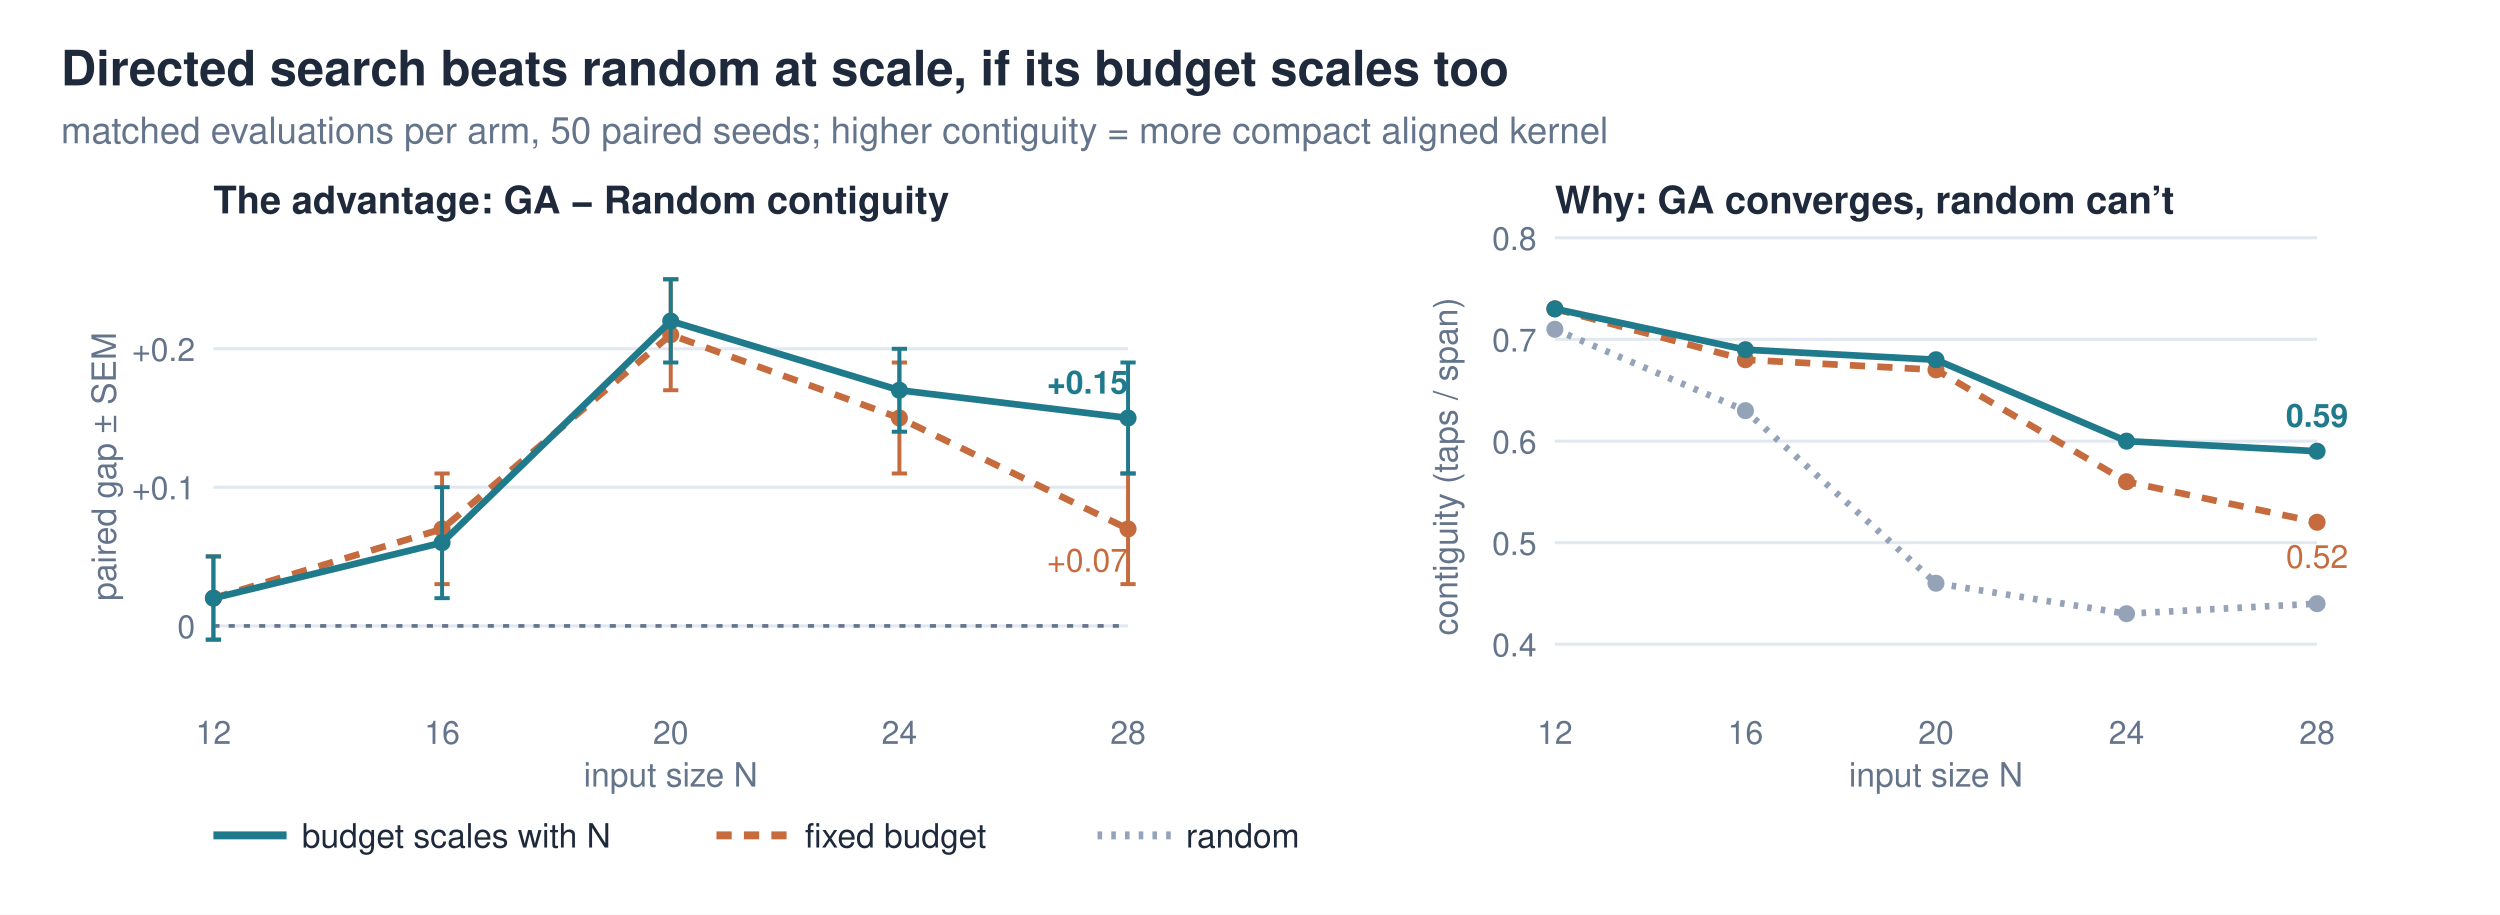
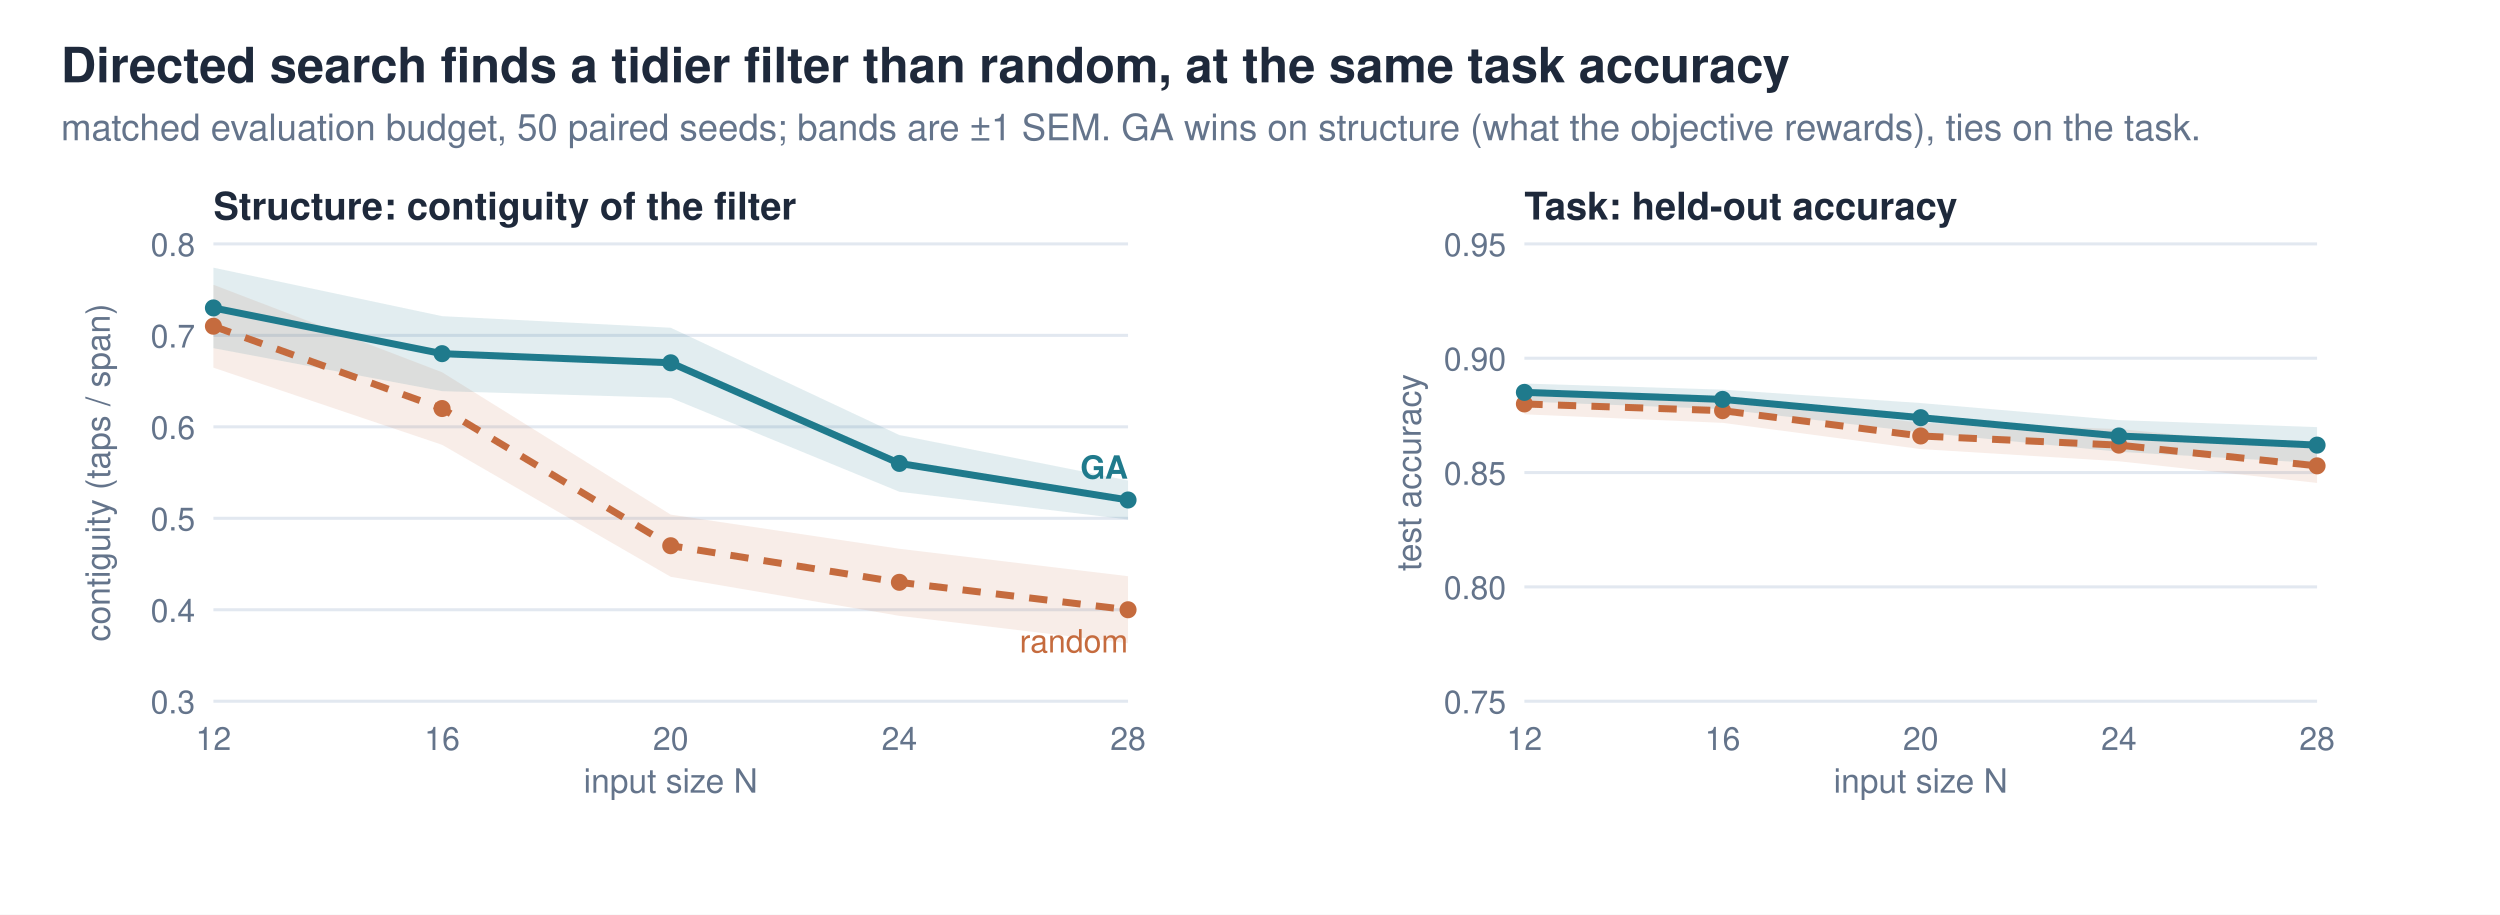
<svg xmlns="http://www.w3.org/2000/svg" viewBox="0 0 820 300" font-family="Segoe UI, Helvetica, Arial, sans-serif">
  <rect x="0" y="0" width="820" height="300" fill="#ffffff" />
-   <text x="20" y="28" font-size="16" font-weight="600" fill="#1e293b">Directed search beats random at scale, if its budget scales too</text>
-   <text x="20" y="47" font-size="12" fill="#64748b">matched evaluations per arm, 50 paired seeds; higher contiguity = more compact aligned kernel</text>
-   <text x="70" y="70" font-size="12.5" font-weight="600" fill="#1e293b">The advantage:  GA − Random contiguity</text>
-   <line x1="70" y1="205.3" x2="370" y2="205.3" stroke="#e2e8f0" stroke-width="1" />
-   <text x="64" y="209.3" font-size="10.5" text-anchor="end" fill="#64748b">0</text>
-   <line x1="70" y1="159.8" x2="370" y2="159.8" stroke="#e2e8f0" stroke-width="1" />
-   <text x="64" y="163.8" font-size="10.5" text-anchor="end" fill="#64748b">+0.1</text>
-   <line x1="70" y1="114.4" x2="370" y2="114.4" stroke="#e2e8f0" stroke-width="1" />
-   <text x="64" y="118.4" font-size="10.5" text-anchor="end" fill="#64748b">+0.2</text>
-   <text x="70.0" y="244" font-size="10.5" text-anchor="middle" fill="#64748b">12</text>
-   <text x="145.0" y="244" font-size="10.5" text-anchor="middle" fill="#64748b">16</text>
-   <text x="220.0" y="244" font-size="10.5" text-anchor="middle" fill="#64748b">20</text>
-   <text x="295.0" y="244" font-size="10.5" text-anchor="middle" fill="#64748b">24</text>
-   <text x="370.0" y="244" font-size="10.5" text-anchor="middle" fill="#64748b">28</text>
-   <text x="220.0" y="258" font-size="11" text-anchor="middle" fill="#64748b">input size N</text>
-   <text transform="rotate(-90 38 153.0)" x="38" y="153.0" font-size="11" text-anchor="middle" fill="#64748b">paired gap ± SEM</text>
-   <line x1="70" y1="205.3" x2="370" y2="205.3" stroke="#64748b" stroke-width="1.2" stroke-dasharray="2 3" />
-   <polyline points="70.0,196.2 145.0,173.5 220.0,109.8 295.0,137.1 370.0,173.5" fill="none" stroke="#c56b3e" stroke-width="2.2" stroke-dasharray="5 4" stroke-linejoin="round" />
-   <circle cx="70.0" cy="196.2" r="2.8" fill="#c56b3e" />
-   <circle cx="145.0" cy="173.5" r="2.8" fill="#c56b3e" />
-   <circle cx="220.0" cy="109.8" r="2.8" fill="#c56b3e" />
-   <circle cx="295.0" cy="137.1" r="2.8" fill="#c56b3e" />
-   <circle cx="370.0" cy="173.5" r="2.8" fill="#c56b3e" />
-   <line x1="70.0" y1="182.5" x2="70.0" y2="209.8" stroke="#c56b3e" stroke-width="1.3" />
-   <line x1="67.5" y1="182.5" x2="72.5" y2="182.5" stroke="#c56b3e" stroke-width="1.3" />
-   <line x1="67.5" y1="209.8" x2="72.5" y2="209.8" stroke="#c56b3e" stroke-width="1.3" />
-   <line x1="145.0" y1="155.3" x2="145.0" y2="191.6" stroke="#c56b3e" stroke-width="1.3" />
-   <line x1="142.5" y1="155.3" x2="147.5" y2="155.3" stroke="#c56b3e" stroke-width="1.3" />
-   <line x1="142.5" y1="191.6" x2="147.5" y2="191.6" stroke="#c56b3e" stroke-width="1.3" />
-   <line x1="220.0" y1="91.6" x2="220.0" y2="128.0" stroke="#c56b3e" stroke-width="1.3" />
-   <line x1="217.5" y1="91.6" x2="222.5" y2="91.6" stroke="#c56b3e" stroke-width="1.3" />
-   <line x1="217.5" y1="128.0" x2="222.5" y2="128.0" stroke="#c56b3e" stroke-width="1.3" />
-   <line x1="295.0" y1="118.9" x2="295.0" y2="155.3" stroke="#c56b3e" stroke-width="1.3" />
-   <line x1="292.5" y1="118.9" x2="297.5" y2="118.9" stroke="#c56b3e" stroke-width="1.3" />
-   <line x1="292.5" y1="155.3" x2="297.5" y2="155.3" stroke="#c56b3e" stroke-width="1.3" />
-   <line x1="370.0" y1="155.3" x2="370.0" y2="191.6" stroke="#c56b3e" stroke-width="1.3" />
-   <line x1="367.5" y1="155.3" x2="372.5" y2="155.3" stroke="#c56b3e" stroke-width="1.3" />
-   <line x1="367.5" y1="191.6" x2="372.5" y2="191.6" stroke="#c56b3e" stroke-width="1.3" />
-   <polyline points="70.0,196.2 145.0,178.0 220.0,105.3 295.0,128.0 370.0,137.1" fill="none" stroke="#1f7a8c" stroke-width="2.2" stroke-linejoin="round" />
-   <circle cx="70.0" cy="196.2" r="2.8" fill="#1f7a8c" />
-   <circle cx="145.0" cy="178.0" r="2.8" fill="#1f7a8c" />
-   <circle cx="220.0" cy="105.3" r="2.8" fill="#1f7a8c" />
-   <circle cx="295.0" cy="128.0" r="2.8" fill="#1f7a8c" />
-   <circle cx="370.0" cy="137.1" r="2.8" fill="#1f7a8c" />
-   <line x1="70.0" y1="182.5" x2="70.0" y2="209.8" stroke="#1f7a8c" stroke-width="1.3" />
-   <line x1="67.5" y1="182.5" x2="72.5" y2="182.5" stroke="#1f7a8c" stroke-width="1.3" />
-   <line x1="67.5" y1="209.8" x2="72.5" y2="209.8" stroke="#1f7a8c" stroke-width="1.3" />
-   <line x1="145.0" y1="159.8" x2="145.0" y2="196.2" stroke="#1f7a8c" stroke-width="1.3" />
-   <line x1="142.5" y1="159.8" x2="147.5" y2="159.8" stroke="#1f7a8c" stroke-width="1.3" />
-   <line x1="142.5" y1="196.2" x2="147.5" y2="196.2" stroke="#1f7a8c" stroke-width="1.3" />
-   <line x1="220.0" y1="91.6" x2="220.0" y2="118.9" stroke="#1f7a8c" stroke-width="1.3" />
-   <line x1="217.5" y1="91.6" x2="222.5" y2="91.6" stroke="#1f7a8c" stroke-width="1.3" />
-   <line x1="217.5" y1="118.9" x2="222.5" y2="118.9" stroke="#1f7a8c" stroke-width="1.3" />
-   <line x1="295.0" y1="114.4" x2="295.0" y2="141.6" stroke="#1f7a8c" stroke-width="1.3" />
-   <line x1="292.5" y1="114.4" x2="297.5" y2="114.4" stroke="#1f7a8c" stroke-width="1.3" />
-   <line x1="292.5" y1="141.6" x2="297.5" y2="141.6" stroke="#1f7a8c" stroke-width="1.3" />
-   <line x1="370.0" y1="118.9" x2="370.0" y2="155.3" stroke="#1f7a8c" stroke-width="1.3" />
-   <line x1="367.5" y1="118.9" x2="372.5" y2="118.9" stroke="#1f7a8c" stroke-width="1.3" />
-   <line x1="367.5" y1="155.3" x2="372.5" y2="155.3" stroke="#1f7a8c" stroke-width="1.3" />
-   <text x="370.0" y="129.1" font-size="10.5" font-weight="700" text-anchor="end" fill="#1f7a8c">+0.15</text>
-   <text x="370.0" y="187.5" font-size="10.5" text-anchor="end" fill="#c56b3e">+0.07</text>
-   <text x="510" y="70" font-size="12.5" font-weight="600" fill="#1e293b">Why:  GA converges, random can’t</text>
-   <line x1="510" y1="211.3" x2="760" y2="211.3" stroke="#e2e8f0" stroke-width="1" />
-   <text x="504" y="215.3" font-size="10.5" text-anchor="end" fill="#64748b">0.4</text>
-   <line x1="510" y1="178.0" x2="760" y2="178.0" stroke="#e2e8f0" stroke-width="1" />
-   <text x="504" y="182.0" font-size="10.5" text-anchor="end" fill="#64748b">0.5</text>
-   <line x1="510" y1="144.7" x2="760" y2="144.7" stroke="#e2e8f0" stroke-width="1" />
-   <text x="504" y="148.7" font-size="10.5" text-anchor="end" fill="#64748b">0.6</text>
-   <line x1="510" y1="111.3" x2="760" y2="111.3" stroke="#e2e8f0" stroke-width="1" />
-   <text x="504" y="115.3" font-size="10.5" text-anchor="end" fill="#64748b">0.7</text>
-   <line x1="510" y1="78.0" x2="760" y2="78.0" stroke="#e2e8f0" stroke-width="1" />
-   <text x="504" y="82.0" font-size="10.5" text-anchor="end" fill="#64748b">0.8</text>
-   <text x="510.0" y="244" font-size="10.5" text-anchor="middle" fill="#64748b">12</text>
-   <text x="572.5" y="244" font-size="10.5" text-anchor="middle" fill="#64748b">16</text>
-   <text x="635.0" y="244" font-size="10.5" text-anchor="middle" fill="#64748b">20</text>
-   <text x="697.5" y="244" font-size="10.5" text-anchor="middle" fill="#64748b">24</text>
-   <text x="760.0" y="244" font-size="10.5" text-anchor="middle" fill="#64748b">28</text>
-   <text x="635.0" y="258" font-size="11" text-anchor="middle" fill="#64748b">input size N</text>
-   <text transform="rotate(-90 478 153.0)" x="478" y="153.0" font-size="11" text-anchor="middle" fill="#64748b">contiguity (taps / span)</text>
-   <polyline points="510.0,108.0 572.5,134.7 635.0,191.3 697.5,201.3 760.0,198.0" fill="none" stroke="#94a3b8" stroke-width="2.2" stroke-dasharray="1.5 3" stroke-linejoin="round" />
-   <circle cx="510.0" cy="108.0" r="2.8" fill="#94a3b8" />
-   <circle cx="572.5" cy="134.7" r="2.8" fill="#94a3b8" />
-   <circle cx="635.0" cy="191.3" r="2.8" fill="#94a3b8" />
-   <circle cx="697.5" cy="201.3" r="2.8" fill="#94a3b8" />
-   <circle cx="760.0" cy="198.0" r="2.8" fill="#94a3b8" />
-   <polyline points="510.0,101.3 572.5,118.0 635.0,121.3 697.5,158.0 760.0,171.3" fill="none" stroke="#c56b3e" stroke-width="2.2" stroke-dasharray="5 4" stroke-linejoin="round" />
-   <circle cx="510.0" cy="101.3" r="2.8" fill="#c56b3e" />
-   <circle cx="572.5" cy="118.0" r="2.8" fill="#c56b3e" />
-   <circle cx="635.0" cy="121.3" r="2.8" fill="#c56b3e" />
-   <circle cx="697.5" cy="158.0" r="2.8" fill="#c56b3e" />
-   <circle cx="760.0" cy="171.3" r="2.8" fill="#c56b3e" />
-   <polyline points="510.0,101.3 572.5,114.7 635.0,118.0 697.5,144.7 760.0,148.0" fill="none" stroke="#1f7a8c" stroke-width="2.2" stroke-linejoin="round" />
-   <circle cx="510.0" cy="101.3" r="2.8" fill="#1f7a8c" />
-   <circle cx="572.5" cy="114.7" r="2.8" fill="#1f7a8c" />
-   <circle cx="635.0" cy="118.0" r="2.8" fill="#1f7a8c" />
-   <circle cx="697.5" cy="144.7" r="2.8" fill="#1f7a8c" />
-   <circle cx="760.0" cy="148.0" r="2.8" fill="#1f7a8c" />
-   <text x="760.0" y="140.0" font-size="10.5" font-weight="700" text-anchor="middle" fill="#1f7a8c">0.59</text>
-   <text x="760.0" y="186.3" font-size="10.5" text-anchor="middle" fill="#c56b3e">0.52</text>
-   <line x1="70" y1="274" x2="94" y2="274" stroke="#1f7a8c" stroke-width="2.6" />
-   <text x="99" y="278" font-size="11" fill="#1e293b">budget scales with N</text>
-   <line x1="235" y1="274" x2="259" y2="274" stroke="#c56b3e" stroke-width="2.6" stroke-dasharray="5 4" />
-   <text x="264" y="278" font-size="11" fill="#1e293b">fixed budget</text>
-   <line x1="360" y1="274" x2="384" y2="274" stroke="#94a3b8" stroke-width="2.6" stroke-dasharray="1.5 3" />
-   <text x="389" y="278" font-size="11" fill="#1e293b">random</text>
+   <text x="20" y="27" font-size="16" font-weight="600" fill="#1e293b">Directed search finds a tidier filter than random, at the same task accuracy</text>
+   <text x="20" y="46" font-size="12" fill="#64748b">matched evaluation budget, 50 paired seeds; bands are ±1 SEM. GA wins on structure (what the objective rewards), ties on the task.</text>
+   <text x="70" y="72" font-size="12.5" font-weight="600" fill="#1e293b">Structure: contiguity of the filter</text>
+   <line x1="70" y1="230.0" x2="370" y2="230.0" stroke="#e2e8f0" stroke-width="1" />
+   <text x="64" y="234.0" font-size="10.5" text-anchor="end" fill="#64748b">0.3</text>
+   <line x1="70" y1="200.0" x2="370" y2="200.0" stroke="#e2e8f0" stroke-width="1" />
+   <text x="64" y="204.0" font-size="10.5" text-anchor="end" fill="#64748b">0.4</text>
+   <line x1="70" y1="170.0" x2="370" y2="170.0" stroke="#e2e8f0" stroke-width="1" />
+   <text x="64" y="174.0" font-size="10.5" text-anchor="end" fill="#64748b">0.5</text>
+   <line x1="70" y1="140.0" x2="370" y2="140.0" stroke="#e2e8f0" stroke-width="1" />
+   <text x="64" y="144.0" font-size="10.5" text-anchor="end" fill="#64748b">0.6</text>
+   <line x1="70" y1="110.0" x2="370" y2="110.0" stroke="#e2e8f0" stroke-width="1" />
+   <text x="64" y="114.0" font-size="10.5" text-anchor="end" fill="#64748b">0.7</text>
+   <line x1="70" y1="80.0" x2="370" y2="80.0" stroke="#e2e8f0" stroke-width="1" />
+   <text x="64" y="84.0" font-size="10.5" text-anchor="end" fill="#64748b">0.8</text>
+   <text x="70.0" y="246" font-size="10.5" text-anchor="middle" fill="#64748b">12</text>
+   <text x="145.0" y="246" font-size="10.5" text-anchor="middle" fill="#64748b">16</text>
+   <text x="220.0" y="246" font-size="10.5" text-anchor="middle" fill="#64748b">20</text>
+   <text x="295.0" y="246" font-size="10.5" text-anchor="middle" fill="#64748b">24</text>
+   <text x="370.0" y="246" font-size="10.5" text-anchor="middle" fill="#64748b">28</text>
+   <text x="220.0" y="260" font-size="11" text-anchor="middle" fill="#64748b">input size N</text>
+   <text transform="rotate(-90 36 155.0)" x="36" y="155.0" font-size="11" text-anchor="middle" fill="#64748b">contiguity (taps / span)</text>
+   <polygon points="70.0,93.4 145.0,122.1 220.0,168.8 295.0,180.0 370.0,189.0 370.0,211.0 295.0,202.0 220.0,189.2 145.0,145.9 70.0,120.6" fill="rgba(197,107,62,0.12)" stroke="none" />
+   <polygon points="70.0,87.8 145.0,103.7 220.0,107.5 295.0,142.7 370.0,157.6 370.0,170.4 295.0,161.3 220.0,130.5 145.0,128.3 70.0,114.2" fill="rgba(31,122,140,0.13)" stroke="none" />
+   <polyline points="70.0,107.0 145.0,134.0 220.0,179.0 295.0,191.0 370.0,200.0" fill="none" stroke="#c56b3e" stroke-width="2.3" stroke-dasharray="6 5" stroke-linejoin="round" />
+   <circle cx="70.0" cy="107.0" r="2.8" fill="#c56b3e" />
+   <circle cx="145.0" cy="134.0" r="2.8" fill="#c56b3e" />
+   <circle cx="220.0" cy="179.0" r="2.8" fill="#c56b3e" />
+   <circle cx="295.0" cy="191.0" r="2.8" fill="#c56b3e" />
+   <circle cx="370.0" cy="200.0" r="2.8" fill="#c56b3e" />
+   <polyline points="70.0,101.0 145.0,116.0 220.0,119.0 295.0,152.0 370.0,164.0" fill="none" stroke="#1f7a8c" stroke-width="2.3" stroke-linejoin="round" />
+   <circle cx="70.0" cy="101.0" r="2.8" fill="#1f7a8c" />
+   <circle cx="145.0" cy="116.0" r="2.8" fill="#1f7a8c" />
+   <circle cx="220.0" cy="119.0" r="2.8" fill="#1f7a8c" />
+   <circle cx="295.0" cy="152.0" r="2.8" fill="#1f7a8c" />
+   <circle cx="370.0" cy="164.0" r="2.8" fill="#1f7a8c" />
+   <text x="370" y="157.0" font-size="10.5" font-weight="700" text-anchor="end" fill="#1f7a8c">GA</text>
+   <text x="370" y="214.0" font-size="10.5" text-anchor="end" fill="#c56b3e">random</text>
+   <text x="500" y="72" font-size="12.5" font-weight="600" fill="#1e293b">Task: held-out accuracy</text>
+   <line x1="500" y1="230.0" x2="760" y2="230.0" stroke="#e2e8f0" stroke-width="1" />
+   <text x="494" y="234.0" font-size="10.5" text-anchor="end" fill="#64748b">0.75</text>
+   <line x1="500" y1="192.5" x2="760" y2="192.5" stroke="#e2e8f0" stroke-width="1" />
+   <text x="494" y="196.5" font-size="10.5" text-anchor="end" fill="#64748b">0.80</text>
+   <line x1="500" y1="155.0" x2="760" y2="155.0" stroke="#e2e8f0" stroke-width="1" />
+   <text x="494" y="159.0" font-size="10.5" text-anchor="end" fill="#64748b">0.85</text>
+   <line x1="500" y1="117.5" x2="760" y2="117.5" stroke="#e2e8f0" stroke-width="1" />
+   <text x="494" y="121.5" font-size="10.5" text-anchor="end" fill="#64748b">0.90</text>
+   <line x1="500" y1="80.0" x2="760" y2="80.0" stroke="#e2e8f0" stroke-width="1" />
+   <text x="494" y="84.0" font-size="10.5" text-anchor="end" fill="#64748b">0.95</text>
+   <text x="500.0" y="246" font-size="10.5" text-anchor="middle" fill="#64748b">12</text>
+   <text x="565.0" y="246" font-size="10.5" text-anchor="middle" fill="#64748b">16</text>
+   <text x="630.0" y="246" font-size="10.5" text-anchor="middle" fill="#64748b">20</text>
+   <text x="695.0" y="246" font-size="10.5" text-anchor="middle" fill="#64748b">24</text>
+   <text x="760.0" y="246" font-size="10.5" text-anchor="middle" fill="#64748b">28</text>
+   <text x="630.0" y="260" font-size="11" text-anchor="middle" fill="#64748b">input size N</text>
+   <text transform="rotate(-90 466 155.0)" x="466" y="155.0" font-size="11" text-anchor="middle" fill="#64748b">test accuracy</text>
+   <polygon points="500.0,129.1 565.0,130.8 630.0,138.7 695.0,140.7 760.0,147.1 760.0,158.4 695.0,151.3 630.0,147.3 565.0,138.7 500.0,135.9" fill="rgba(197,107,62,0.12)" stroke="none" />
+   <polygon points="500.0,125.8 565.0,127.8 630.0,132.2 695.0,137.8 760.0,140.1 760.0,151.9 695.0,148.2 630.0,141.8 565.0,134.2 500.0,131.7" fill="rgba(31,122,140,0.13)" stroke="none" />
+   <polyline points="500.0,132.5 565.0,134.7 630.0,143.0 695.0,146.0 760.0,152.8" fill="none" stroke="#c56b3e" stroke-width="2.3" stroke-dasharray="6 5" stroke-linejoin="round" />
+   <circle cx="500.0" cy="132.5" r="2.8" fill="#c56b3e" />
+   <circle cx="565.0" cy="134.7" r="2.8" fill="#c56b3e" />
+   <circle cx="630.0" cy="143.0" r="2.8" fill="#c56b3e" />
+   <circle cx="695.0" cy="146.0" r="2.8" fill="#c56b3e" />
+   <circle cx="760.0" cy="152.8" r="2.8" fill="#c56b3e" />
+   <polyline points="500.0,128.7 565.0,131.0 630.0,137.0 695.0,143.0 760.0,146.0" fill="none" stroke="#1f7a8c" stroke-width="2.3" stroke-linejoin="round" />
+   <circle cx="500.0" cy="128.7" r="2.8" fill="#1f7a8c" />
+   <circle cx="565.0" cy="131.0" r="2.8" fill="#1f7a8c" />
+   <circle cx="630.0" cy="137.0" r="2.8" fill="#1f7a8c" />
+   <circle cx="695.0" cy="143.0" r="2.8" fill="#1f7a8c" />
+   <circle cx="760.0" cy="146.0" r="2.8" fill="#1f7a8c" />
</svg>
